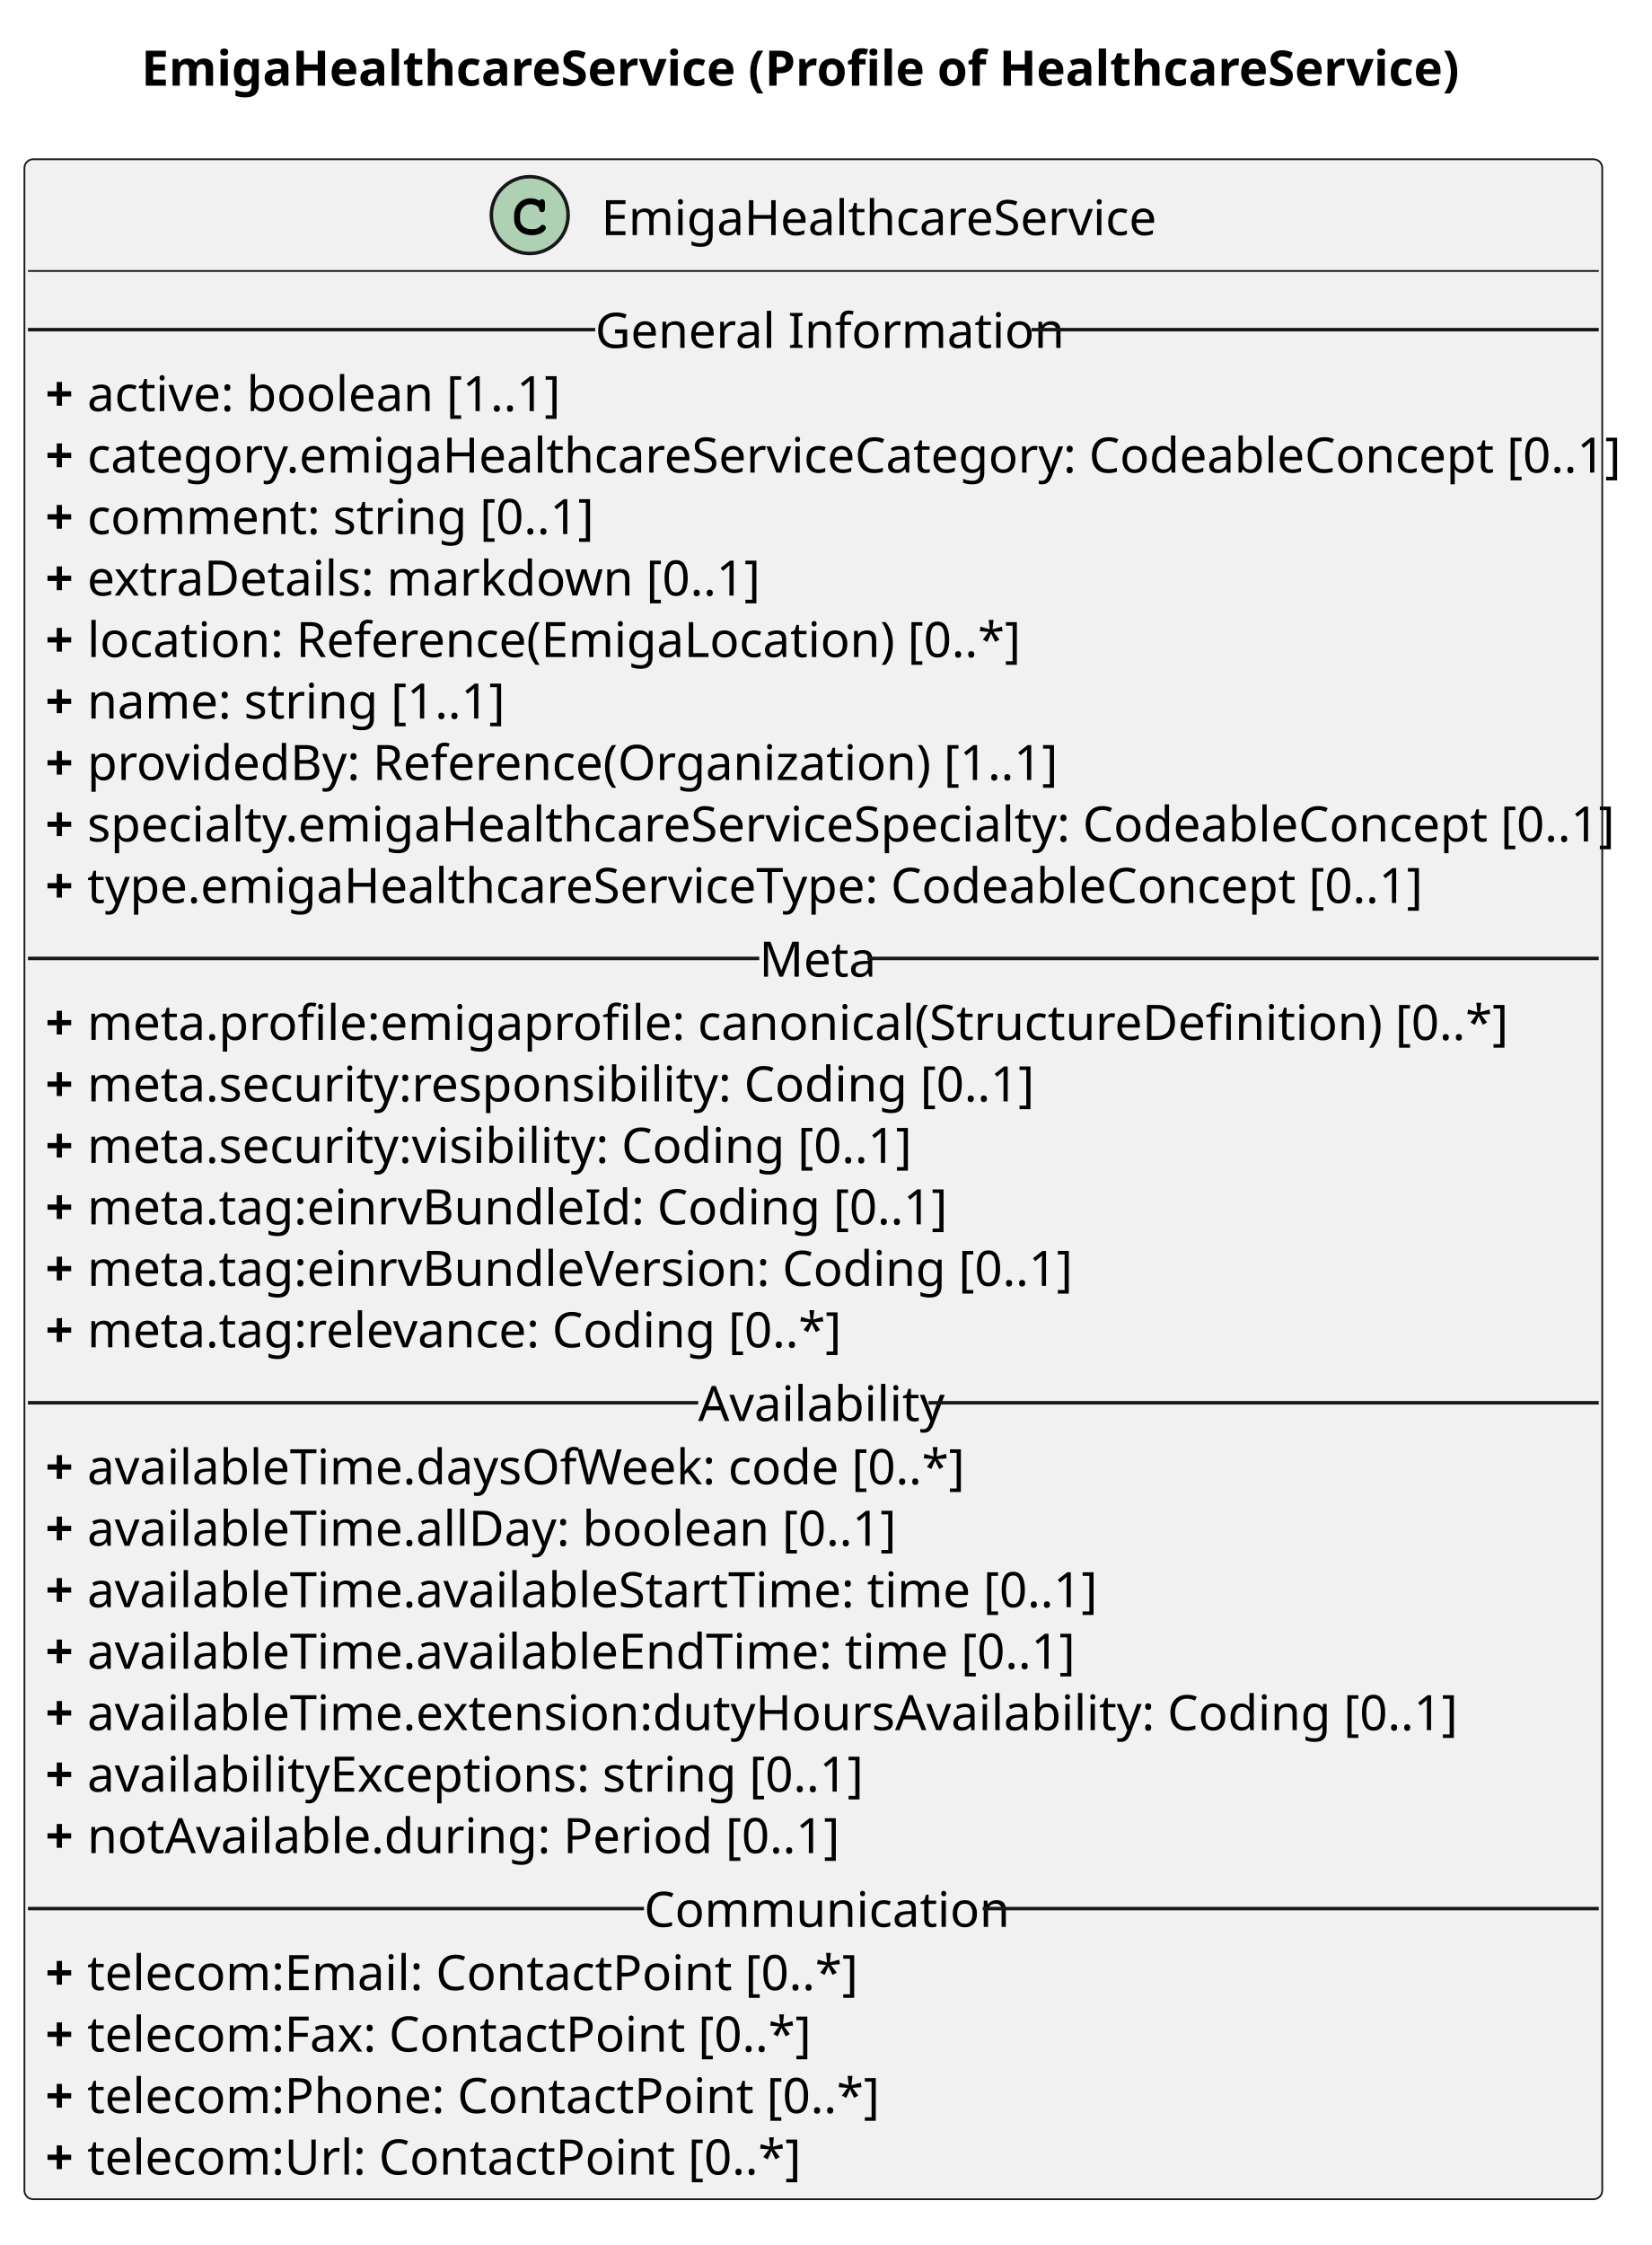
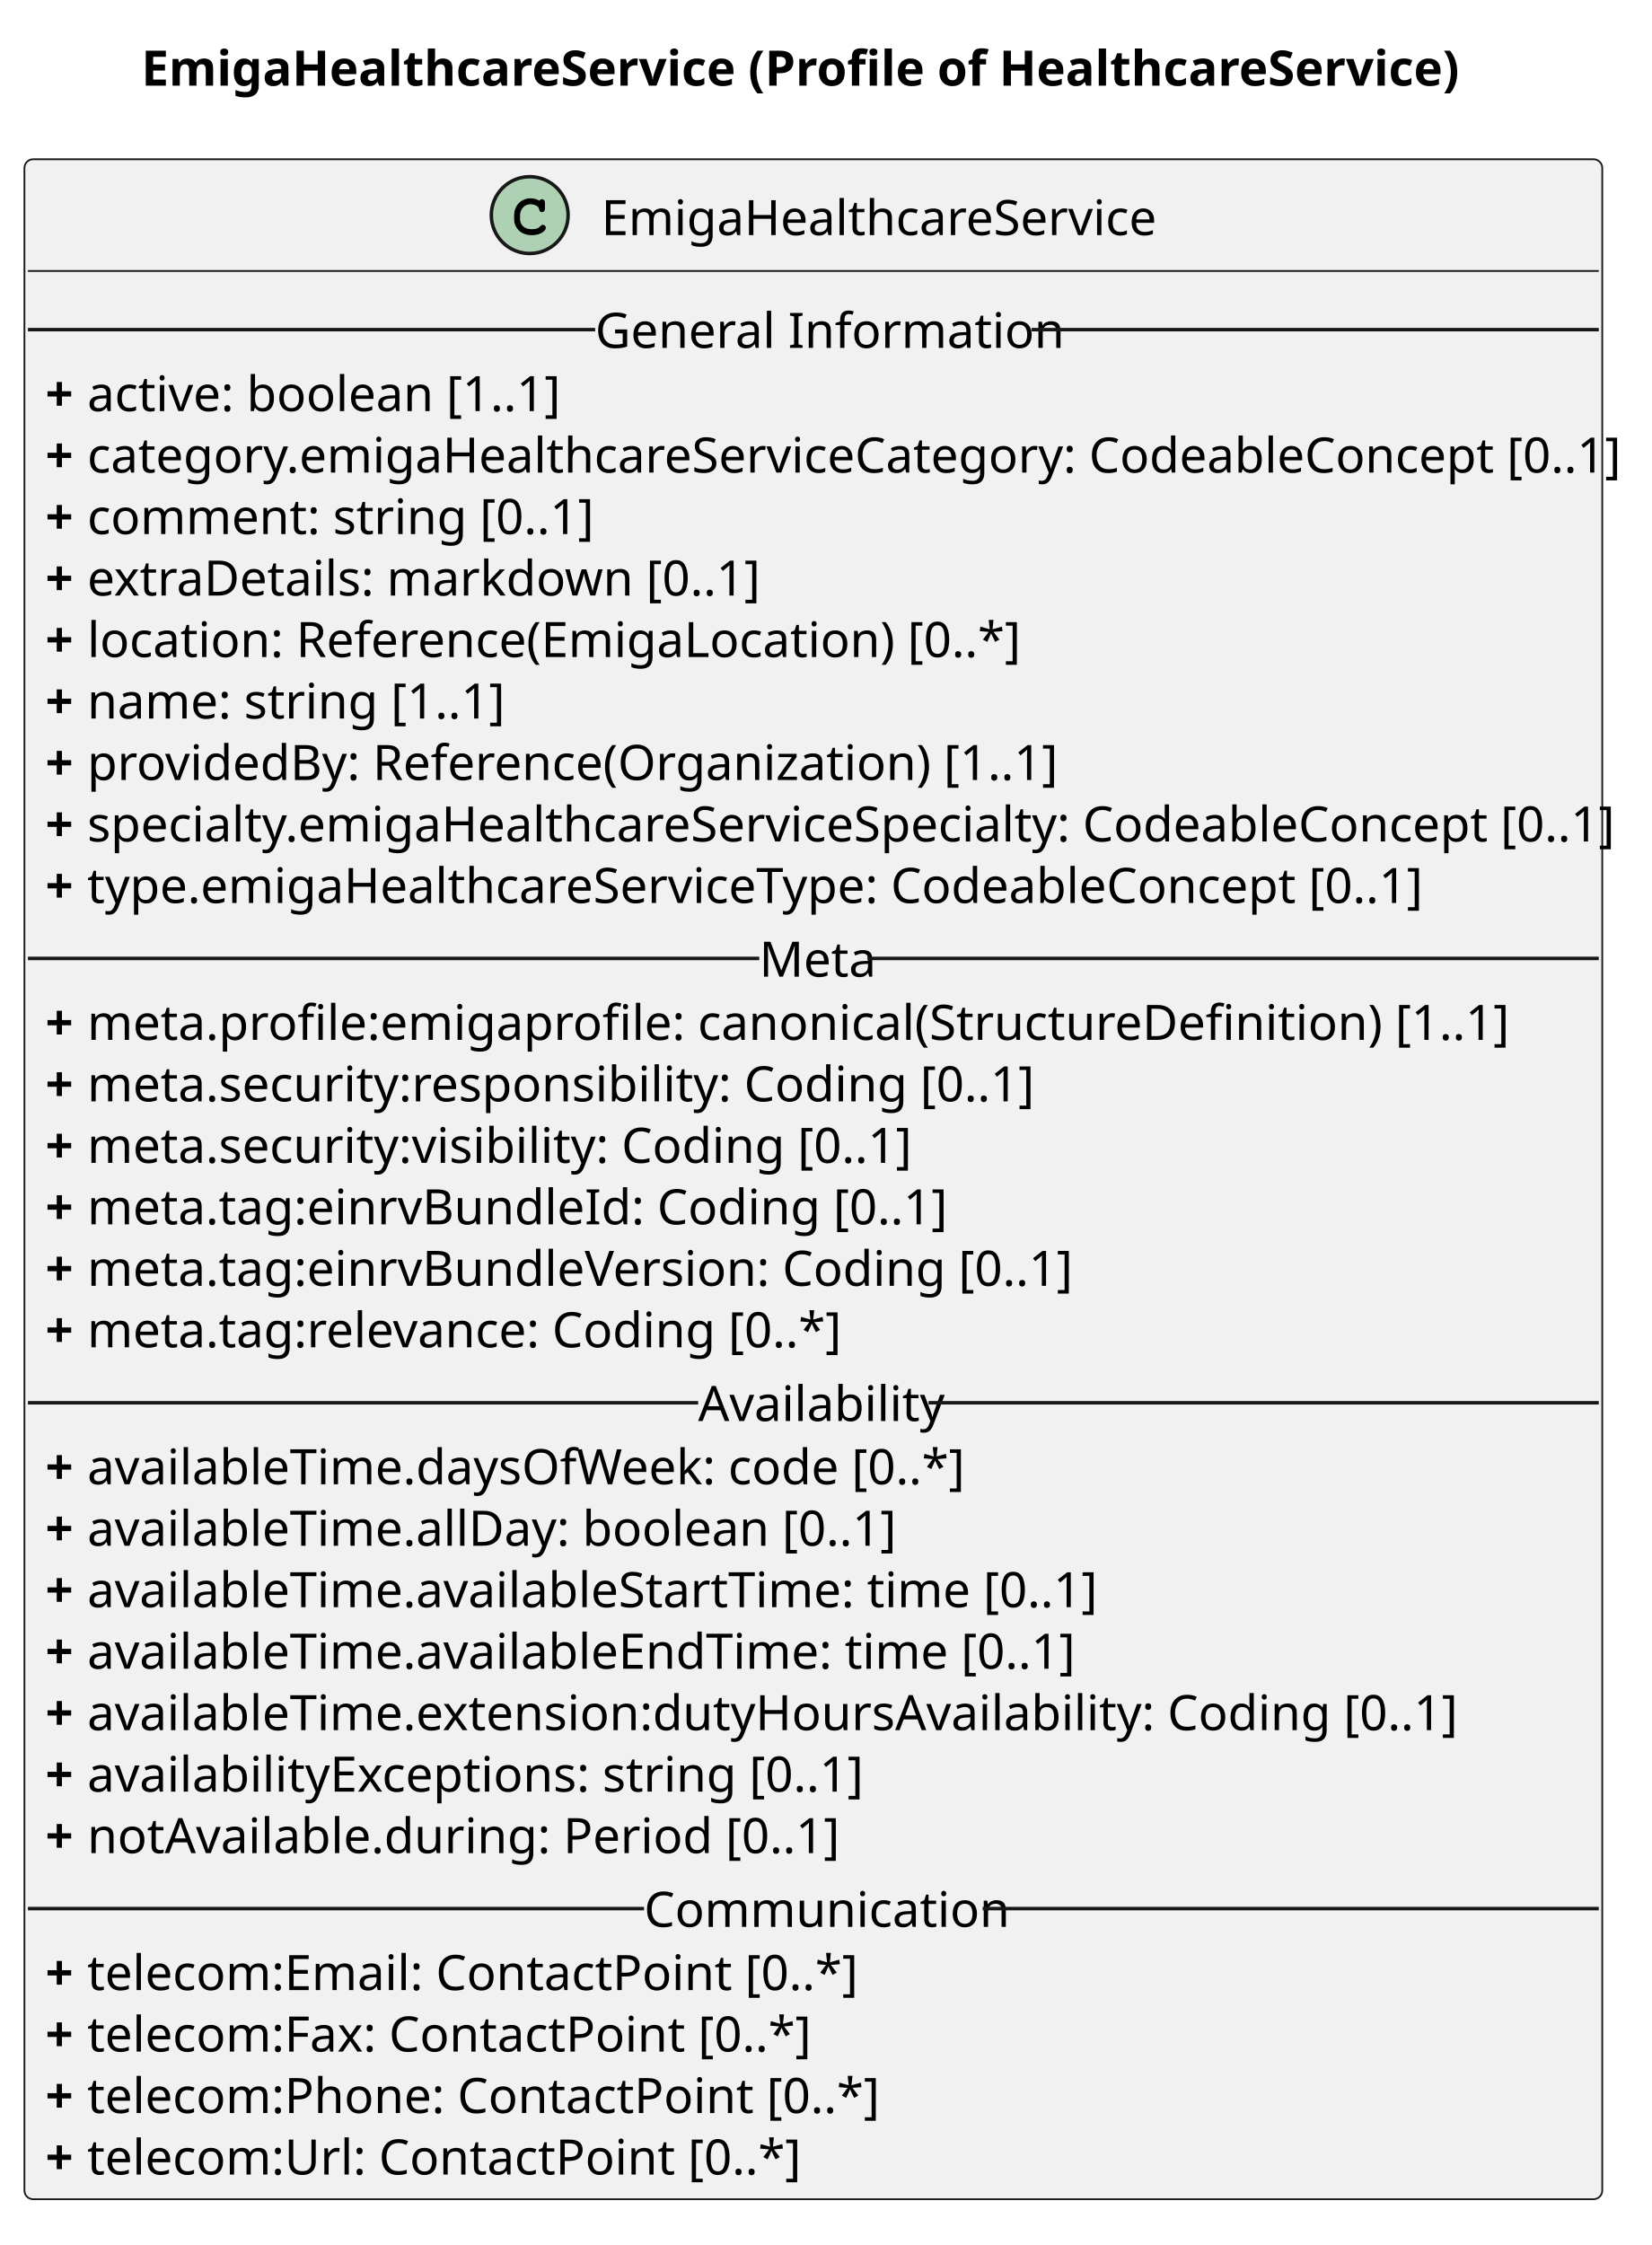
<svg xmlns="http://www.w3.org/2000/svg" contentStyleType="text/css" height="643px" preserveAspectRatio="none" style="width:473px;height:643px;background:#FFFFFF;" version="1.1" viewBox="0 0 473 643" width="473px" zoomAndPan="magnify">
  <defs />
  <g>
    <text fill="#000000" font-family="sans-serif" font-size="14" font-weight="bold" lengthAdjust="spacing" textLength="384" x="40.5" y="24.533">EmigaHealthcareService (Profile of HealthcareService)</text>
    <g id="elem_EmigaHealthcareService">
      <rect codeLine="6" fill="#F1F1F1" height="584.281" id="EmigaHealthcareService" rx="2.5" ry="2.5" style="stroke:#181818;stroke-width:0.5;" width="452" x="7" y="45.609" />
      <ellipse cx="151.75" cy="61.609" fill="#ADD1B2" rx="11" ry="11" style="stroke:#181818;stroke-width:1.0;" />
      <path d="M154.516,57.484 Q154.672,57.266 154.859,57.156 Q155.047,57.047 155.266,57.047 Q155.641,57.047 155.875,57.312 Q156.109,57.562 156.109,58.172 L156.109,59.625 Q156.109,60.234 155.875,60.5 Q155.641,60.766 155.266,60.766 Q154.922,60.766 154.719,60.562 Q154.516,60.375 154.406,59.859 Q154.359,59.5 154.172,59.312 Q153.844,58.938 153.234,58.719 Q152.625,58.5 152,58.5 Q151.234,58.5 150.594,58.828 Q149.969,59.156 149.469,59.906 Q148.984,60.656 148.984,61.688 L148.984,62.781 Q148.984,64.016 149.875,64.844 Q150.766,65.656 152.359,65.656 Q153.297,65.656 153.953,65.406 Q154.344,65.25 154.766,64.812 Q155.031,64.547 155.172,64.469 Q155.328,64.391 155.531,64.391 Q155.859,64.391 156.109,64.656 Q156.375,64.906 156.375,65.25 Q156.375,65.594 156.031,66 Q155.531,66.578 154.734,66.906 Q153.656,67.359 152.359,67.359 Q150.844,67.359 149.641,66.734 Q148.656,66.234 147.969,65.172 Q147.281,64.094 147.281,62.812 L147.281,61.656 Q147.281,60.328 147.891,59.188 Q148.516,58.031 149.609,57.422 Q150.703,56.797 151.938,56.797 Q152.672,56.797 153.312,56.969 Q153.969,57.125 154.516,57.484 Z " fill="#000000" />
      <text fill="#000000" font-family="sans-serif" font-size="14" lengthAdjust="spacing" textLength="154" x="172.25" y="67.338">EmigaHealthcareService</text>
      <line style="stroke:#181818;stroke-width:0.5;" x1="8" x2="458" y1="77.609" y2="77.609" />
      <text fill="#000000" font-family="sans-serif" font-size="14" font-weight="bold" lengthAdjust="spacing" textLength="8" x="13" y="117.752">+</text>
      <text fill="#000000" font-family="sans-serif" font-size="14" lengthAdjust="spacing" textLength="132" x="25" y="117.752">active: boolean [1..1]</text>
      <text fill="#000000" font-family="sans-serif" font-size="14" font-weight="bold" lengthAdjust="spacing" textLength="8" x="13" y="135.361">+</text>
      <text fill="#000000" font-family="sans-serif" font-size="14" lengthAdjust="spacing" textLength="428" x="25" y="135.361">category.emigaHealthcareServiceCategory: CodeableConcept [0..1]</text>
      <text fill="#000000" font-family="sans-serif" font-size="14" font-weight="bold" lengthAdjust="spacing" textLength="8" x="13" y="152.971">+</text>
      <text fill="#000000" font-family="sans-serif" font-size="14" lengthAdjust="spacing" textLength="136" x="25" y="152.971">comment: string [0..1]</text>
      <text fill="#000000" font-family="sans-serif" font-size="14" font-weight="bold" lengthAdjust="spacing" textLength="8" x="13" y="170.58">+</text>
      <text fill="#000000" font-family="sans-serif" font-size="14" lengthAdjust="spacing" textLength="182" x="25" y="170.58">extraDetails: markdown [0..1]</text>
      <text fill="#000000" font-family="sans-serif" font-size="14" font-weight="bold" lengthAdjust="spacing" textLength="8" x="13" y="188.19">+</text>
      <text fill="#000000" font-family="sans-serif" font-size="14" lengthAdjust="spacing" textLength="259" x="25" y="188.19">location: Reference(EmigaLocation) [0..*]</text>
      <text fill="#000000" font-family="sans-serif" font-size="14" font-weight="bold" lengthAdjust="spacing" textLength="8" x="13" y="205.799">+</text>
      <text fill="#000000" font-family="sans-serif" font-size="14" lengthAdjust="spacing" textLength="114" x="25" y="205.799">name: string [1..1]</text>
      <text fill="#000000" font-family="sans-serif" font-size="14" font-weight="bold" lengthAdjust="spacing" textLength="8" x="13" y="223.408">+</text>
      <text fill="#000000" font-family="sans-serif" font-size="14" lengthAdjust="spacing" textLength="271" x="25" y="223.408">providedBy: Reference(Organization) [1..1]</text>
      <text fill="#000000" font-family="sans-serif" font-size="14" font-weight="bold" lengthAdjust="spacing" textLength="8" x="13" y="241.018">+</text>
      <text fill="#000000" font-family="sans-serif" font-size="14" lengthAdjust="spacing" textLength="427" x="25" y="241.018">specialty.emigaHealthcareServiceSpecialty: CodeableConcept [0..1]</text>
      <text fill="#000000" font-family="sans-serif" font-size="14" font-weight="bold" lengthAdjust="spacing" textLength="8" x="13" y="258.627">+</text>
      <text fill="#000000" font-family="sans-serif" font-size="14" lengthAdjust="spacing" textLength="374" x="25" y="258.627">type.emigaHealthcareServiceType: CodeableConcept [0..1]</text>
      <line style="stroke:#181818;stroke-width:1.0;" x1="8" x2="170.5" y1="94.414" y2="94.414" />
      <text fill="#000000" font-family="sans-serif" font-size="14" lengthAdjust="spacing" textLength="125" x="170.5" y="99.643">General Information</text>
      <line style="stroke:#181818;stroke-width:1.0;" x1="295.5" x2="458" y1="94.414" y2="94.414" />
      <text fill="#000000" font-family="sans-serif" font-size="14" font-weight="bold" lengthAdjust="spacing" textLength="8" x="13" y="297.846">+</text>
-       <text fill="#000000" font-family="sans-serif" font-size="14" lengthAdjust="spacing" textLength="383" x="25" y="297.846">meta.profile:emigaprofile: canonical(StructureDefinition) [0..*]</text>
+       <text fill="#000000" font-family="sans-serif" font-size="14" lengthAdjust="spacing" textLength="386" x="25" y="297.846">meta.profile:emigaprofile: canonical(StructureDefinition) [1..1]</text>
      <text fill="#000000" font-family="sans-serif" font-size="14" font-weight="bold" lengthAdjust="spacing" textLength="8" x="13" y="315.455">+</text>
      <text fill="#000000" font-family="sans-serif" font-size="14" lengthAdjust="spacing" textLength="259" x="25" y="315.455">meta.security:responsibility: Coding [0..1]</text>
      <text fill="#000000" font-family="sans-serif" font-size="14" font-weight="bold" lengthAdjust="spacing" textLength="8" x="13" y="333.065">+</text>
      <text fill="#000000" font-family="sans-serif" font-size="14" lengthAdjust="spacing" textLength="225" x="25" y="333.065">meta.security:visibility: Coding [0..1]</text>
      <text fill="#000000" font-family="sans-serif" font-size="14" font-weight="bold" lengthAdjust="spacing" textLength="8" x="13" y="350.674">+</text>
      <text fill="#000000" font-family="sans-serif" font-size="14" lengthAdjust="spacing" textLength="234" x="25" y="350.674">meta.tag:einrvBundleId: Coding [0..1]</text>
      <text fill="#000000" font-family="sans-serif" font-size="14" font-weight="bold" lengthAdjust="spacing" textLength="8" x="13" y="368.283">+</text>
      <text fill="#000000" font-family="sans-serif" font-size="14" lengthAdjust="spacing" textLength="271" x="25" y="368.283">meta.tag:einrvBundleVersion: Coding [0..1]</text>
      <text fill="#000000" font-family="sans-serif" font-size="14" font-weight="bold" lengthAdjust="spacing" textLength="8" x="13" y="385.893">+</text>
      <text fill="#000000" font-family="sans-serif" font-size="14" lengthAdjust="spacing" textLength="207" x="25" y="385.893">meta.tag:relevance: Coding [0..*]</text>
      <line style="stroke:#181818;stroke-width:1.0;" x1="8" x2="217.5" y1="274.508" y2="274.508" />
      <text fill="#000000" font-family="sans-serif" font-size="14" lengthAdjust="spacing" textLength="31" x="217.5" y="279.736">Meta</text>
      <line style="stroke:#181818;stroke-width:1.0;" x1="248.5" x2="458" y1="274.508" y2="274.508" />
      <text fill="#000000" font-family="sans-serif" font-size="14" font-weight="bold" lengthAdjust="spacing" textLength="8" x="13" y="425.111">+</text>
      <text fill="#000000" font-family="sans-serif" font-size="14" lengthAdjust="spacing" textLength="244" x="25" y="425.111">availableTime.daysOfWeek: code [0..*]</text>
      <text fill="#000000" font-family="sans-serif" font-size="14" font-weight="bold" lengthAdjust="spacing" textLength="8" x="13" y="442.721">+</text>
      <text fill="#000000" font-family="sans-serif" font-size="14" lengthAdjust="spacing" textLength="225" x="25" y="442.721">availableTime.allDay: boolean [0..1]</text>
      <text fill="#000000" font-family="sans-serif" font-size="14" font-weight="bold" lengthAdjust="spacing" textLength="8" x="13" y="460.33">+</text>
      <text fill="#000000" font-family="sans-serif" font-size="14" lengthAdjust="spacing" textLength="278" x="25" y="460.33">availableTime.availableStartTime: time [0..1]</text>
      <text fill="#000000" font-family="sans-serif" font-size="14" font-weight="bold" lengthAdjust="spacing" textLength="8" x="13" y="477.94">+</text>
      <text fill="#000000" font-family="sans-serif" font-size="14" lengthAdjust="spacing" textLength="273" x="25" y="477.94">availableTime.availableEndTime: time [0..1]</text>
      <text fill="#000000" font-family="sans-serif" font-size="14" font-weight="bold" lengthAdjust="spacing" textLength="8" x="13" y="495.549">+</text>
      <text fill="#000000" font-family="sans-serif" font-size="14" lengthAdjust="spacing" textLength="374" x="25" y="495.549">availableTime.extension:dutyHoursAvailability: Coding [0..1]</text>
      <text fill="#000000" font-family="sans-serif" font-size="14" font-weight="bold" lengthAdjust="spacing" textLength="8" x="13" y="513.158">+</text>
      <text fill="#000000" font-family="sans-serif" font-size="14" lengthAdjust="spacing" textLength="212" x="25" y="513.158">availabilityExceptions: string [0..1]</text>
      <text fill="#000000" font-family="sans-serif" font-size="14" font-weight="bold" lengthAdjust="spacing" textLength="8" x="13" y="530.768">+</text>
      <text fill="#000000" font-family="sans-serif" font-size="14" lengthAdjust="spacing" textLength="206" x="25" y="530.768">notAvailable.during: Period [0..1]</text>
      <line style="stroke:#181818;stroke-width:1.0;" x1="8" x2="200" y1="401.773" y2="401.773" />
      <text fill="#000000" font-family="sans-serif" font-size="14" lengthAdjust="spacing" textLength="66" x="200" y="407.002">Availability</text>
      <line style="stroke:#181818;stroke-width:1.0;" x1="266" x2="458" y1="401.773" y2="401.773" />
      <text fill="#000000" font-family="sans-serif" font-size="14" font-weight="bold" lengthAdjust="spacing" textLength="8" x="13" y="569.986">+</text>
      <text fill="#000000" font-family="sans-serif" font-size="14" lengthAdjust="spacing" textLength="209" x="25" y="569.986">telecom:Email: ContactPoint [0..*]</text>
      <text fill="#000000" font-family="sans-serif" font-size="14" font-weight="bold" lengthAdjust="spacing" textLength="8" x="13" y="587.596">+</text>
      <text fill="#000000" font-family="sans-serif" font-size="14" lengthAdjust="spacing" textLength="198" x="25" y="587.596">telecom:Fax: ContactPoint [0..*]</text>
      <text fill="#000000" font-family="sans-serif" font-size="14" font-weight="bold" lengthAdjust="spacing" textLength="8" x="13" y="605.205">+</text>
      <text fill="#000000" font-family="sans-serif" font-size="14" lengthAdjust="spacing" textLength="216" x="25" y="605.205">telecom:Phone: ContactPoint [0..*]</text>
      <text fill="#000000" font-family="sans-serif" font-size="14" font-weight="bold" lengthAdjust="spacing" textLength="8" x="13" y="622.814">+</text>
      <text fill="#000000" font-family="sans-serif" font-size="14" lengthAdjust="spacing" textLength="192" x="25" y="622.814">telecom:Url: ContactPoint [0..*]</text>
      <line style="stroke:#181818;stroke-width:1.0;" x1="8" x2="184.5" y1="546.648" y2="546.648" />
      <text fill="#000000" font-family="sans-serif" font-size="14" lengthAdjust="spacing" textLength="97" x="184.5" y="551.877">Communication</text>
      <line style="stroke:#181818;stroke-width:1.0;" x1="281.5" x2="458" y1="546.648" y2="546.648" />
    </g>
  </g>
</svg>
